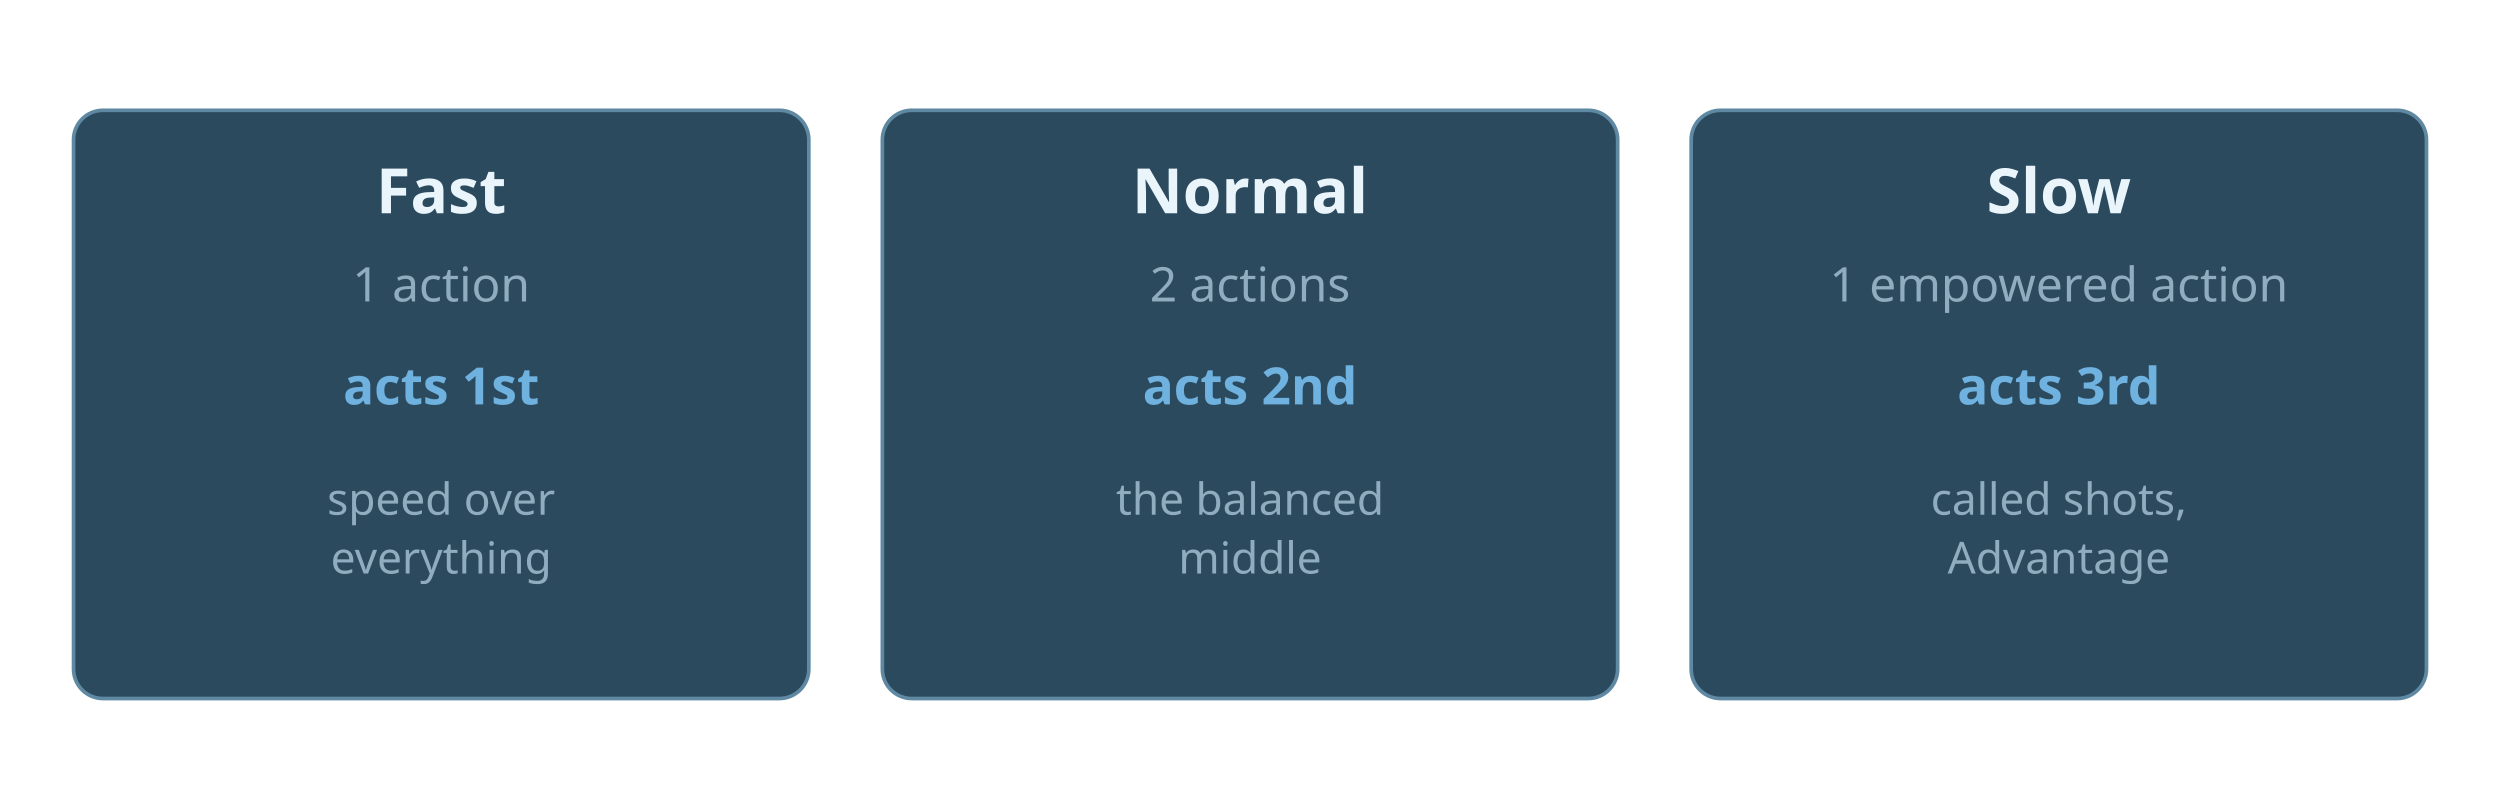
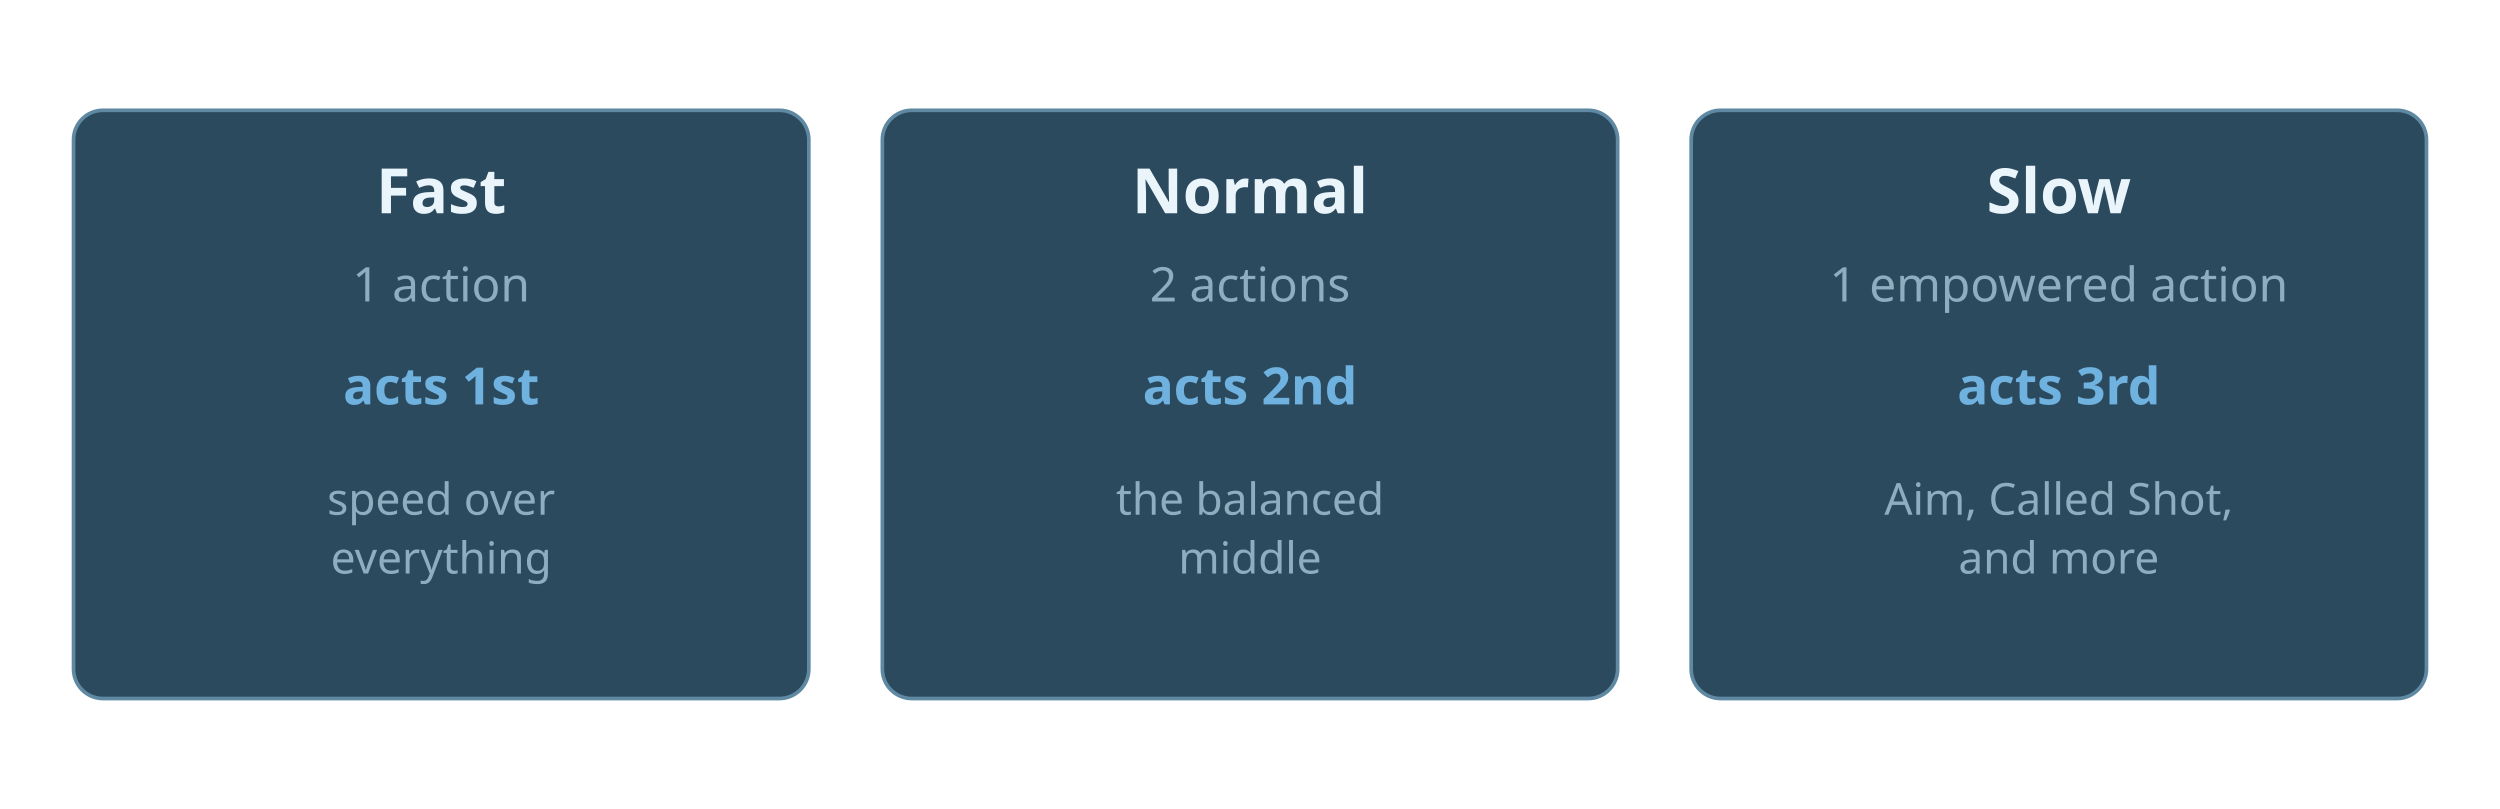
<svg xmlns="http://www.w3.org/2000/svg" width="680" height="220" viewBox="0 0 680 220" role="img">
  <rect x="20" y="30" width="200" height="160" rx="8" fill="#2b4a5e" stroke="#5f89a3" stroke-width="1" />
  <text x="120" y="58" text-anchor="middle" font-family="sans-serif" font-size="17" font-weight="700" fill="#eaf5fb">Fast</text>
  <text x="120" y="82" text-anchor="middle" font-family="sans-serif" font-size="13" fill="#8fadbe">1 action</text>
  <text x="120" y="110" text-anchor="middle" font-family="sans-serif" font-size="14" font-weight="600" fill="#6fb2e0">acts 1st</text>
  <text x="120" y="140" text-anchor="middle" font-family="sans-serif" font-size="12" fill="#8fadbe">speed over</text>
  <text x="120" y="156" text-anchor="middle" font-family="sans-serif" font-size="12" fill="#8fadbe">everything</text>
  <rect x="240" y="30" width="200" height="160" rx="8" fill="#2b4a5e" stroke="#5f89a3" stroke-width="1" />
  <text x="340" y="58" text-anchor="middle" font-family="sans-serif" font-size="17" font-weight="700" fill="#eaf5fb">Normal</text>
  <text x="340" y="82" text-anchor="middle" font-family="sans-serif" font-size="13" fill="#8fadbe">2 actions</text>
  <text x="340" y="110" text-anchor="middle" font-family="sans-serif" font-size="14" font-weight="600" fill="#6fb2e0">acts 2nd</text>
  <text x="340" y="140" text-anchor="middle" font-family="sans-serif" font-size="12" fill="#8fadbe">the balanced</text>
  <text x="340" y="156" text-anchor="middle" font-family="sans-serif" font-size="12" fill="#8fadbe">middle</text>
  <rect x="460" y="30" width="200" height="160" rx="8" fill="#2b4a5e" stroke="#5f89a3" stroke-width="1" />
  <text x="560" y="58" text-anchor="middle" font-family="sans-serif" font-size="17" font-weight="700" fill="#eaf5fb">Slow</text>
  <text x="560" y="82" text-anchor="middle" font-family="sans-serif" font-size="13" fill="#8fadbe">1 empowered action</text>
  <text x="560" y="110" text-anchor="middle" font-family="sans-serif" font-size="14" font-weight="600" fill="#6fb2e0">acts 3rd</text>
-   <text x="560" y="140" text-anchor="middle" font-family="sans-serif" font-size="12" fill="#8fadbe">called shots,</text>
-   <text x="560" y="156" text-anchor="middle" font-family="sans-serif" font-size="12" fill="#8fadbe">Advantage</text>
+   <text x="560" y="140" text-anchor="middle" font-family="sans-serif" font-size="12" fill="#8fadbe">Aim, Called Shot,</text>
+   <text x="560" y="156" text-anchor="middle" font-family="sans-serif" font-size="12" fill="#8fadbe">and more</text>
</svg>
